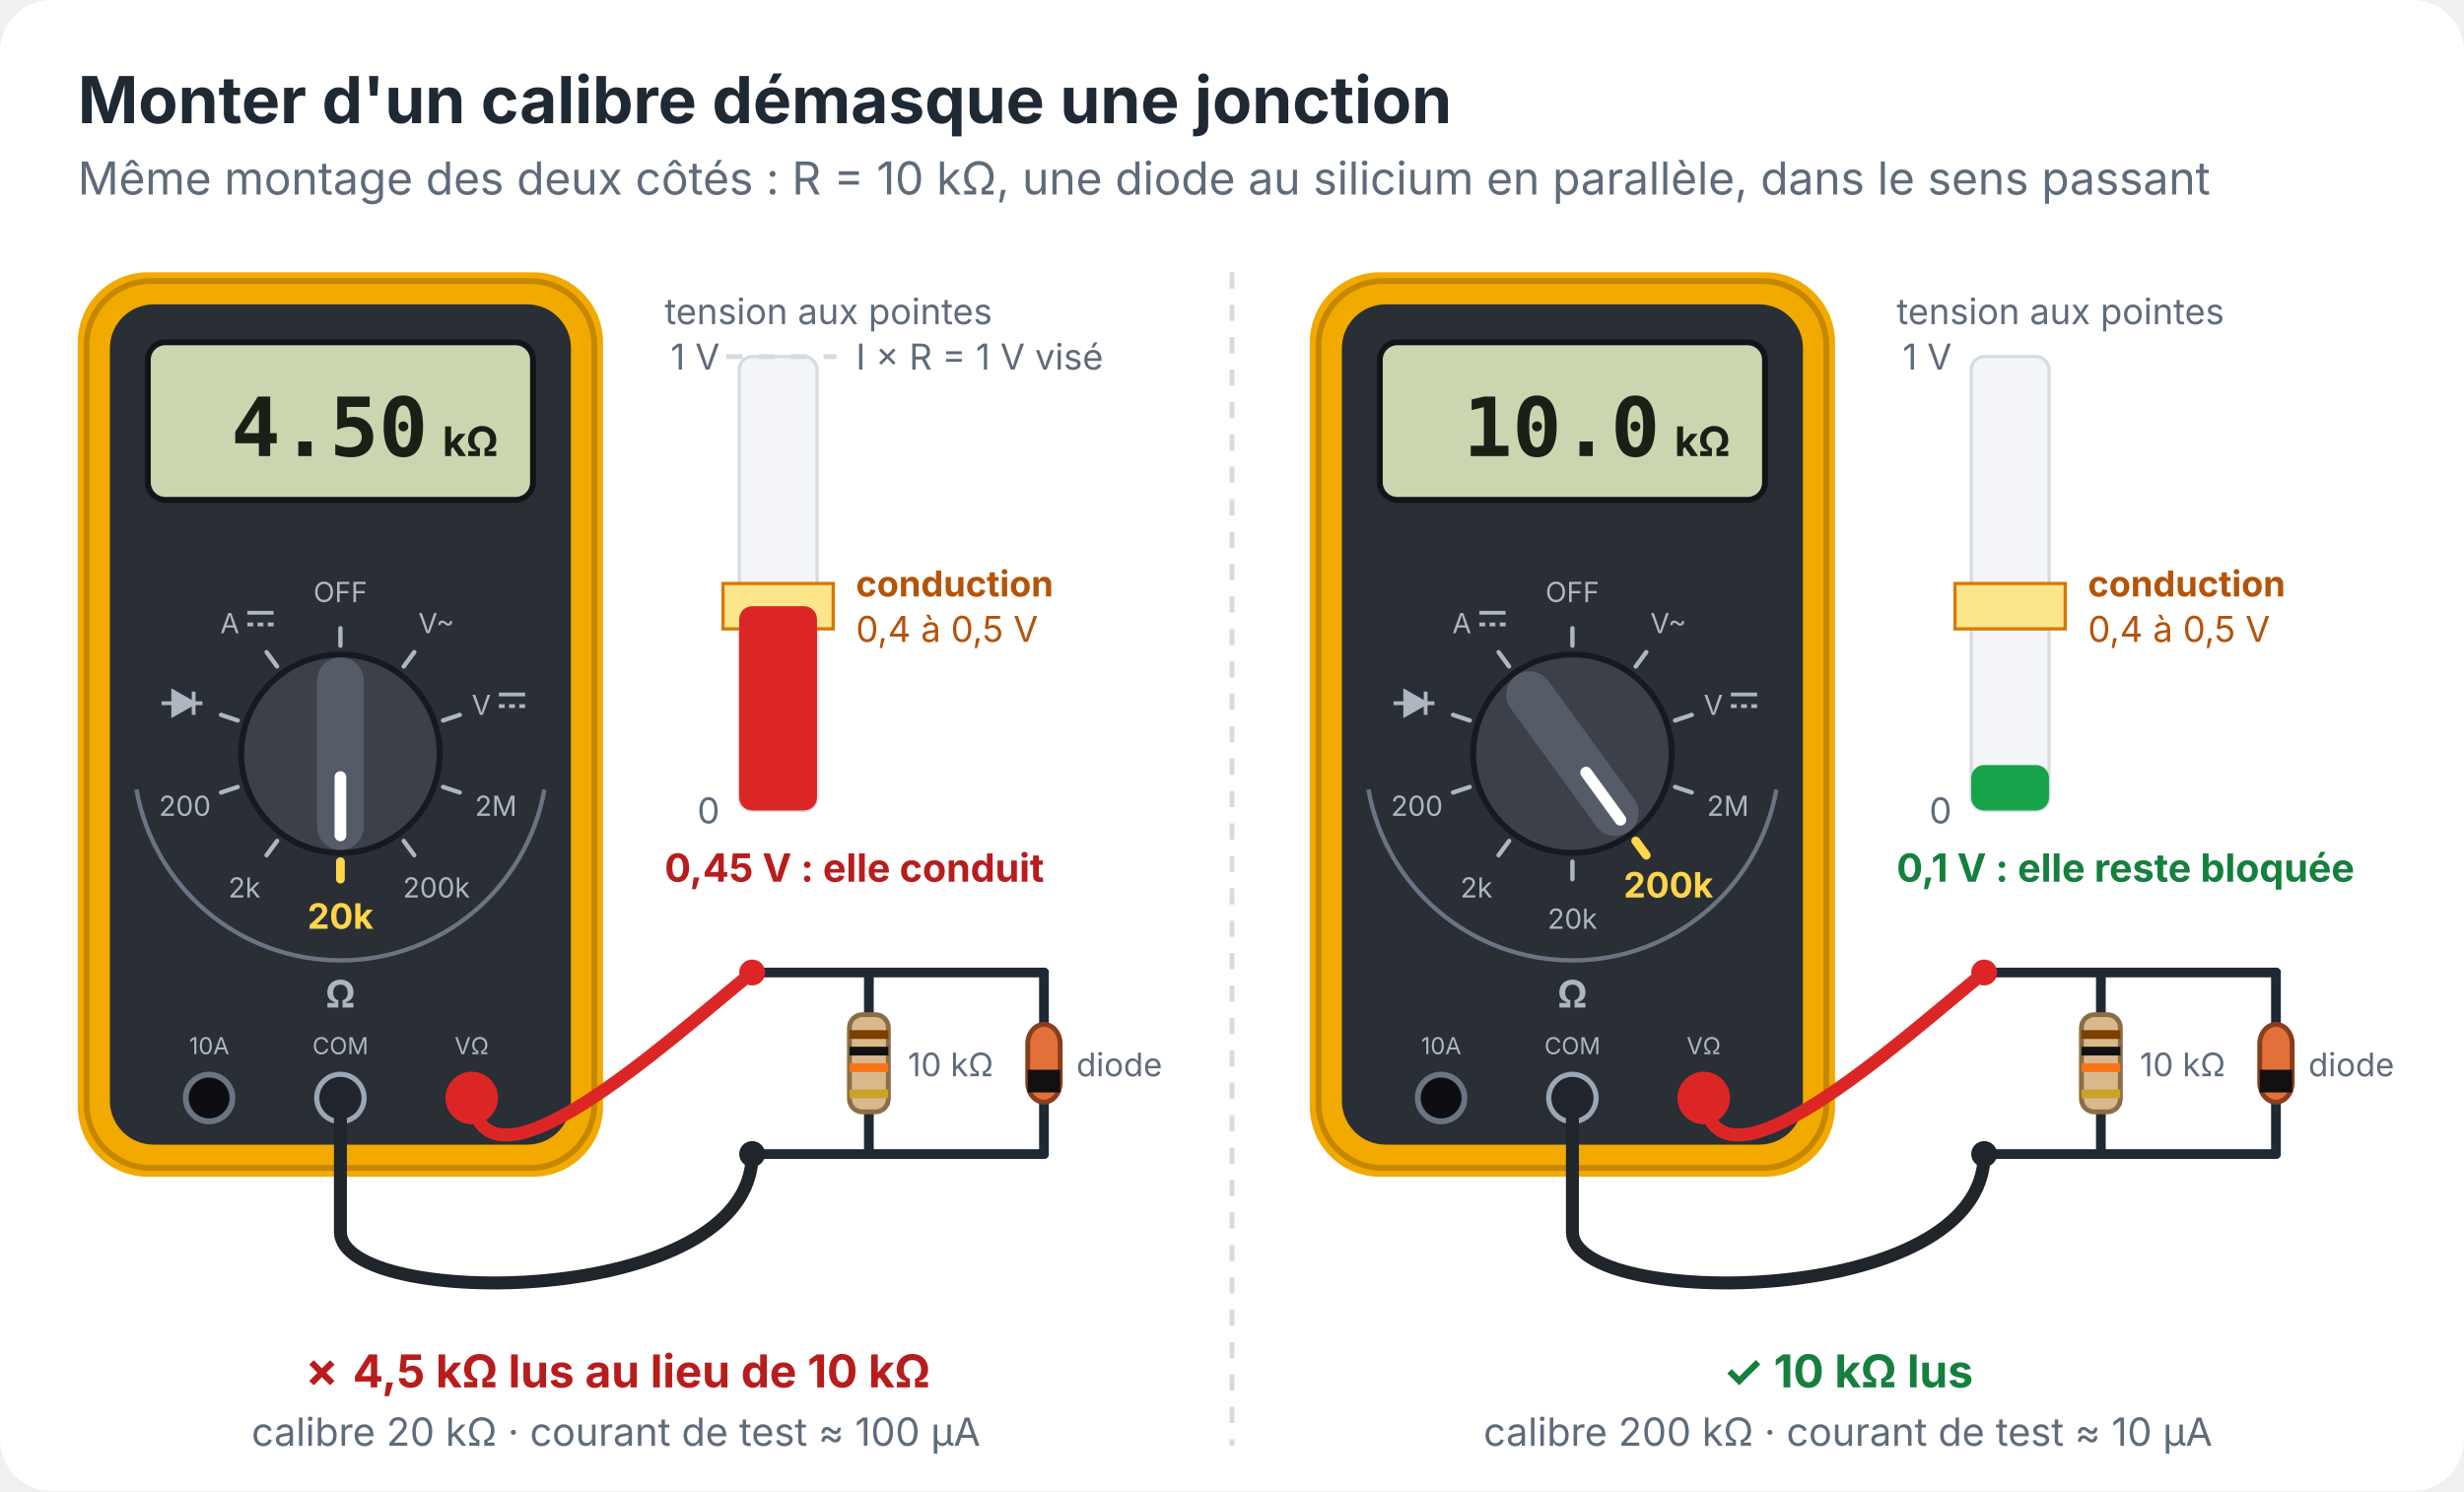
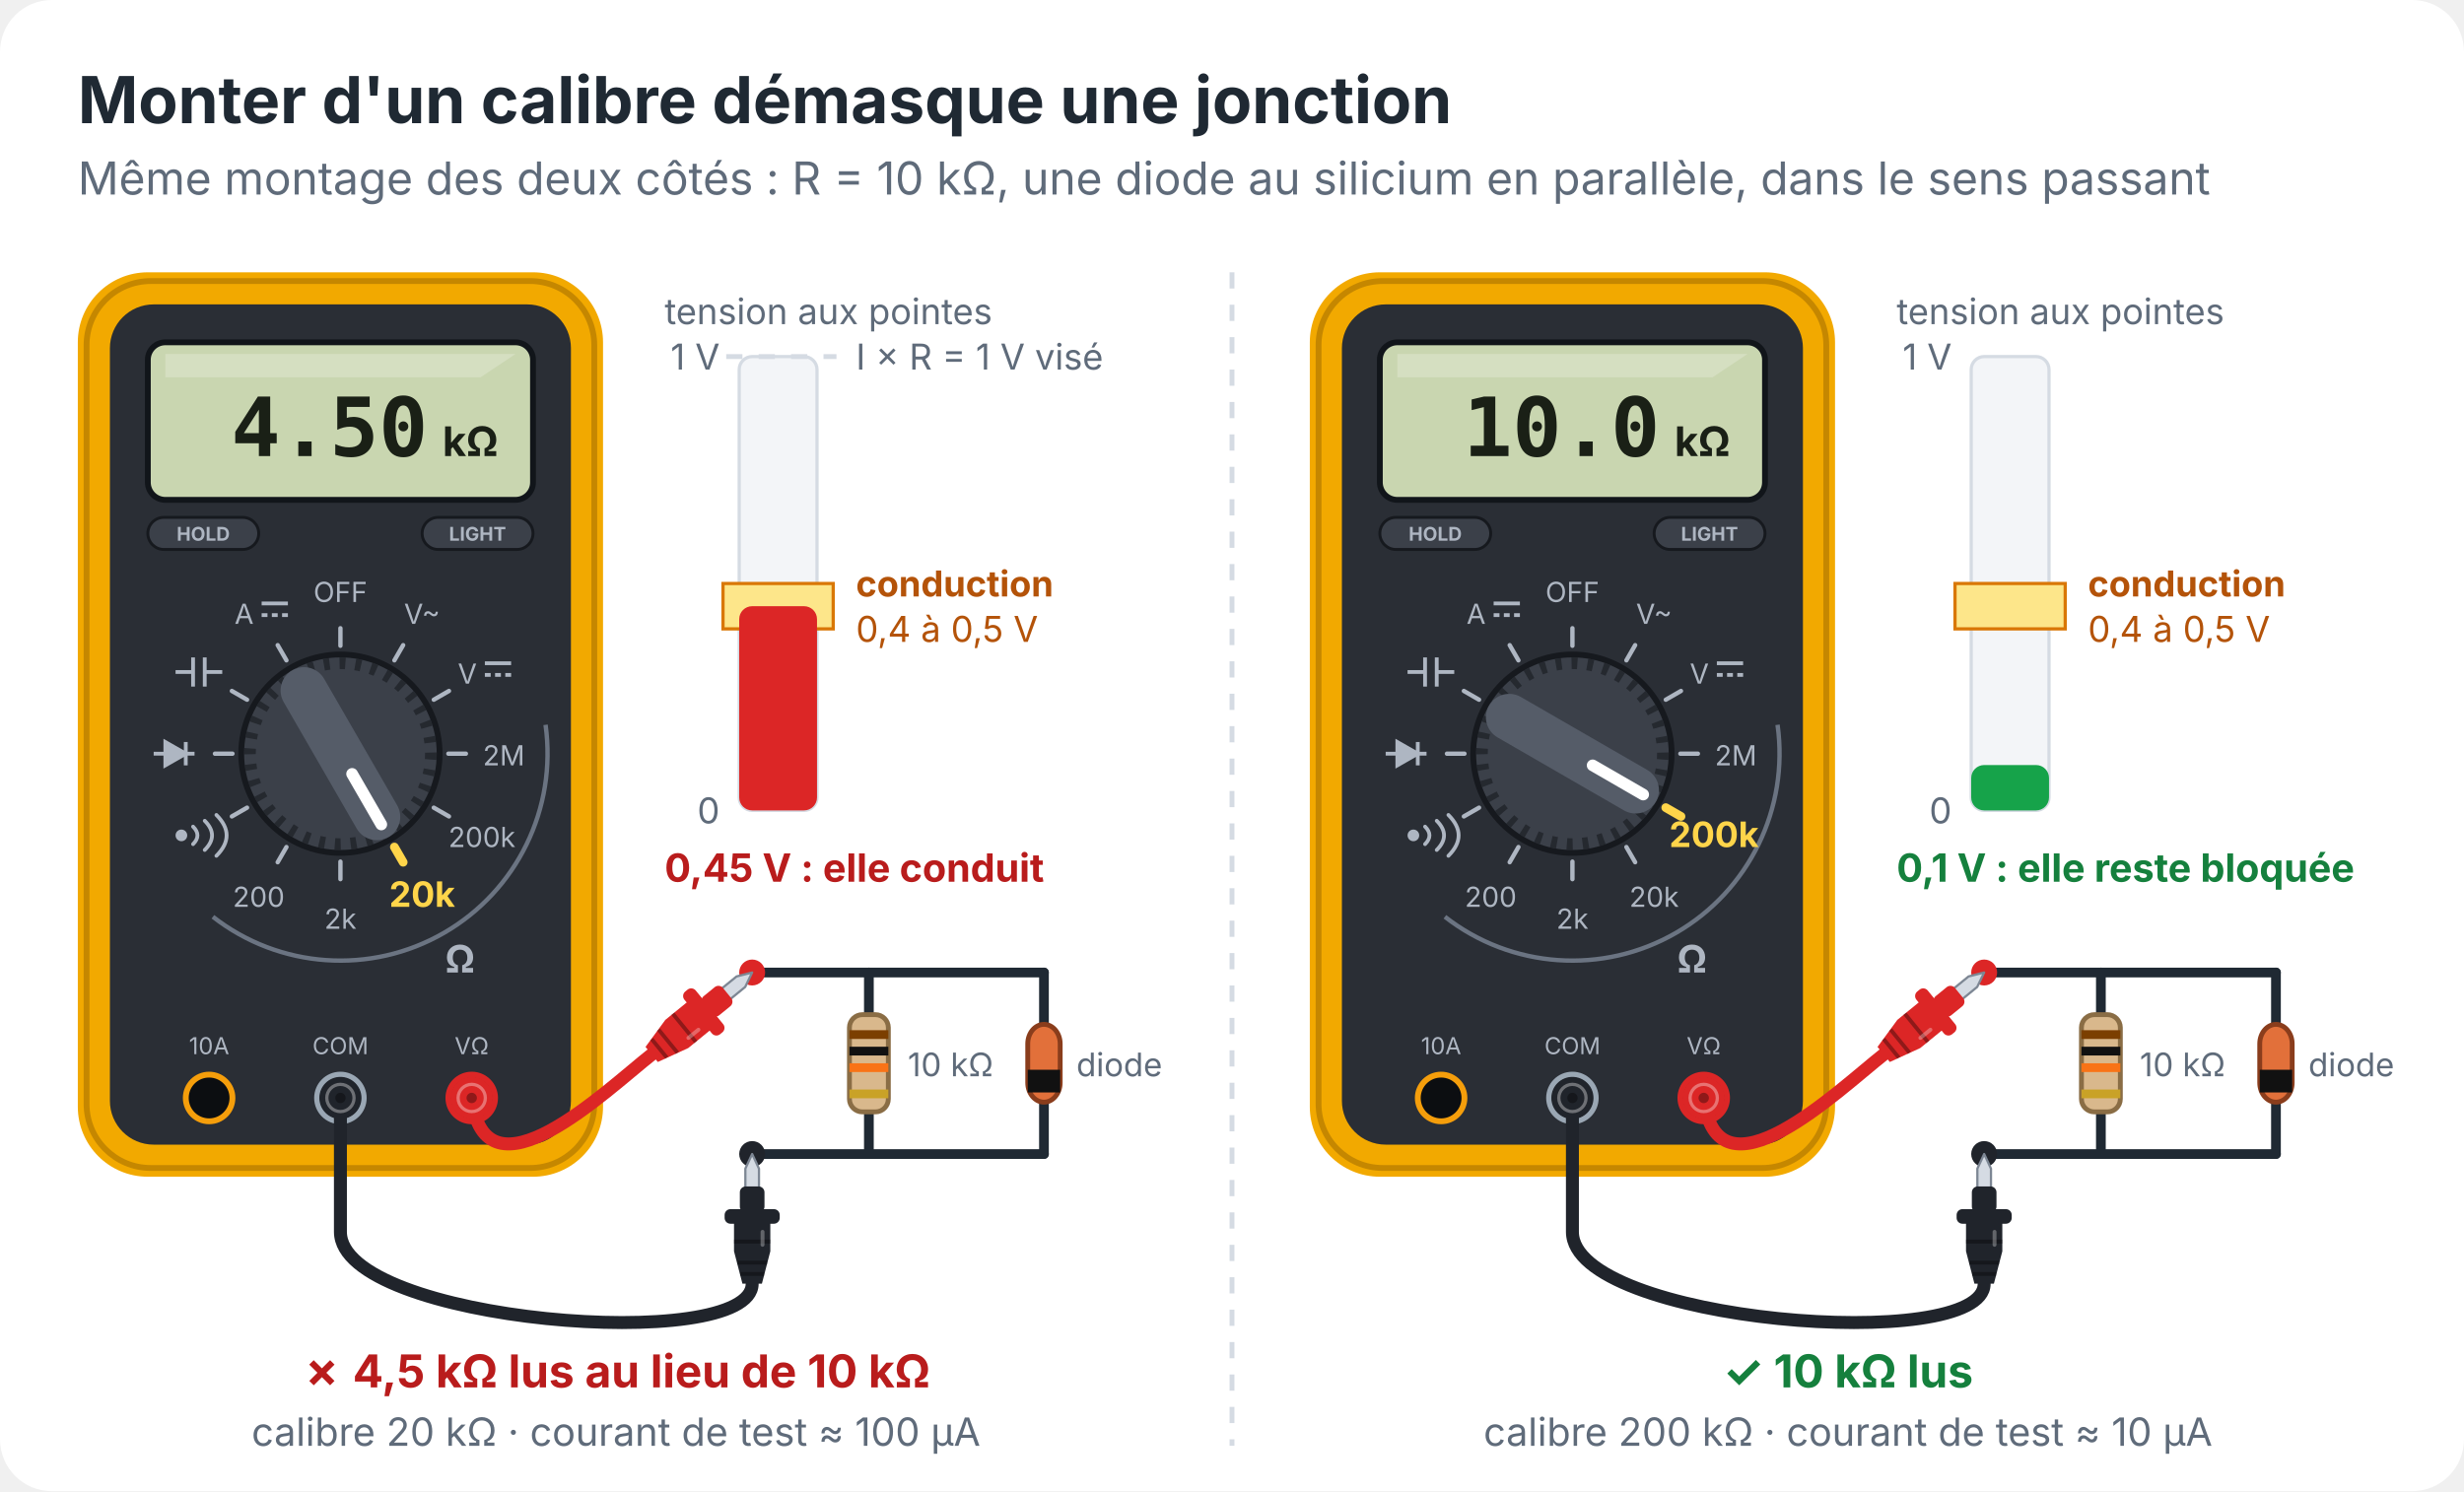
<svg xmlns="http://www.w3.org/2000/svg" viewBox="0 0 760 460" role="img" aria-labelledby="t d" font-family="system-ui, -apple-system, Segoe UI, sans-serif">
  <style>
    .bg{fill:#ffffff}.fg{fill:#1f2933}.mut{fill:#5f6b7a}
    .wire{stroke:#1f2933;stroke-width:3;fill:none;stroke-linecap:round;stroke-linejoin:round}
    .panel{fill:#f3f5f8;stroke:#d5dbe3}.grid{stroke:#d5dbe3;stroke-width:1.5;stroke-dasharray:5 5;fill:none}
    .ok{fill:#15803d}.no{fill:#b91c1c}.warn{fill:#b45309}.blue{fill:#2563eb}.amber{fill:#b45309}
    .blk{stroke:#20242b}.blkf{fill:#20242b}
    .flow{fill:none;stroke-width:4;stroke-linecap:round;stroke-dasharray:1 13;animation:run 1.1s linear infinite}
-     .fb{stroke:#2563eb}.fa{stroke:#d97706}
+     .fb{stroke:#2563eb}.fa{stroke:#d97706}.fr{stroke:#dc2626}
    @keyframes run{to{stroke-dashoffset:-14}}
    @media (prefers-reduced-motion: reduce){.flow{animation:none}}
    @media (prefers-color-scheme: dark){
      .bg{fill:#0d1117}.fg{fill:#e6edf3}.mut{fill:#9aa7b4}.wire{stroke:#c9d1d9}
      .panel{fill:#161b22;stroke:#30363d}.grid{stroke:#30363d}
      .ok{fill:#4ade80}.no{fill:#f87171}.warn{fill:#fbbf24}.blue{fill:#60a5fa}.amber{fill:#fbbf24}
-       .blk{stroke:#8b949e}.blkf{fill:#8b949e}.fb{stroke:#60a5fa}.fa{stroke:#fbbf24}
+       .blk{stroke:#8b949e}.blkf{fill:#8b949e}.fb{stroke:#60a5fa}.fa{stroke:#fbbf24}.fr{stroke:#f87171}
    }
  </style>
  <rect class="bg" width="760" height="460" rx="16" />
  <text class="fg" x="24" y="38" font-size="20" font-weight="700">Monter d'un calibre démasque une jonction</text>
  <text class="mut" x="24" y="60" font-size="14">Même montage des deux côtés : R = 10 kΩ, une diode au silicium en parallèle, dans le sens passant</text>
  <path class="grid" d="M380 84 V446" />
-   <g transform="translate(24 84) scale(0.9)">
+   <g data-sel="20k" transform="translate(24 84) scale(0.9)">
    <rect width="180" height="310" rx="24" fill="#f2a900" />
    <rect x="3" y="3" width="174" height="304" rx="22" fill="none" stroke="#c58700" stroke-width="2" />
    <rect x="11" y="11" width="158" height="288" rx="15" fill="#2a2e35" />
    <rect x="24" y="24" width="132" height="54" rx="6" fill="#c9d6b0" stroke="#11151a" stroke-width="2" />
+     <path d="M30 28 H150 L138 36 H30 Z" fill="#ffffff" fill-opacity="0.22" />
+     <rect x="24" y="84" width="38" height="11" rx="5.5" fill="#3b4049" stroke="#16191e" />
+     <text x="43" y="92" font-size="6.5" font-weight="700" text-anchor="middle" fill="#aeb6c2">HOLD</text>
+     <rect x="118" y="84" width="38" height="11" rx="5.5" fill="#3b4049" stroke="#16191e" />
+     <text x="137" y="92" font-size="6.5" font-weight="700" text-anchor="middle" fill="#aeb6c2">LIGHT</text>
    <text x="120" y="63" font-size="28" font-weight="700" text-anchor="end" font-family="ui-monospace, Menlo, Consolas, monospace" fill="#1a2016">4.50</text>
    <text x="125" y="63" font-size="14" font-weight="700" fill="#1a2016">kΩ</text>
-     <path d="M159.9 177.3 A71 71 0 0 1 20.1 177.3" fill="none" stroke="#6b7482" stroke-width="1.5" />
-     <text x="90" y="252" font-size="13" font-weight="700" text-anchor="middle" fill="#aeb6c2">Ω</text>
+     <path d="M160.3 155.1 A71 71 0 0 1 46.3 220.9" fill="none" stroke="#6b7482" stroke-width="1.5" />
+     <text x="131.0" y="240.0" font-size="13" font-weight="700" text-anchor="middle" fill="#aeb6c2">Ω</text>
    <path d="M90.0 128.0 L90.0 122.0" stroke="#aeb6c2" stroke-width="1.5" stroke-linecap="round" />
    <text x="90.0" y="113.0" font-size="9.5" text-anchor="middle" fill="#aeb6c2">OFF</text>
-     <path d="M111.7 135.1 L115.3 130.2" stroke="#aeb6c2" stroke-width="1.5" stroke-linecap="round" />
-     <text x="122.9" y="123.7" font-size="9.5" text-anchor="middle" fill="#aeb6c2">V~</text>
-     <path d="M125.2 153.6 L130.9 151.7" stroke="#aeb6c2" stroke-width="1.5" stroke-linecap="round" />
-     <text x="138.3" y="151.7" font-size="9.5" text-anchor="middle" fill="#aeb6c2">V</text>
-     <path d="M144.3 144.7 h9 M144.3 148.7 h2 m1.5 0 h2 m1.5 0 h2" stroke="#aeb6c2" stroke-width="1.3" fill="none" />
-     <path d="M125.2 176.4 L130.9 178.3" stroke="#aeb6c2" stroke-width="1.5" stroke-linecap="round" />
-     <text x="143.3" y="186.3" font-size="9.5" text-anchor="middle" fill="#aeb6c2">2M</text>
-     <path d="M111.7 194.9 L115.3 199.8" stroke="#aeb6c2" stroke-width="1.5" stroke-linecap="round" />
-     <text x="122.9" y="214.3" font-size="9.5" text-anchor="middle" fill="#aeb6c2">200k</text>
-     <path d="M90.0 202.0 L90.0 208.0" stroke="#ffd54a" stroke-width="3" stroke-linecap="round" />
-     <text x="90.0" y="225.0" font-size="12" text-anchor="middle" font-weight="700" fill="#ffd54a">20k</text>
-     <path d="M68.3 194.9 L64.7 199.8" stroke="#aeb6c2" stroke-width="1.5" stroke-linecap="round" />
-     <text x="57.1" y="214.3" font-size="9.5" text-anchor="middle" fill="#aeb6c2">2k</text>
-     <path d="M54.8 176.4 L49.1 178.3" stroke="#aeb6c2" stroke-width="1.5" stroke-linecap="round" />
-     <text x="36.7" y="186.3" font-size="9.5" text-anchor="middle" fill="#aeb6c2">200</text>
-     <path d="M54.8 153.6 L49.1 151.7" stroke="#aeb6c2" stroke-width="1.5" stroke-linecap="round" />
-     <path d="M28.7 147.7 h14 M32.7 143.7 v8 l7 -4 z M39.7 143.7 v8" stroke="#aeb6c2" stroke-width="1.3" fill="#aeb6c2" />
-     <path d="M68.3 135.1 L64.7 130.2" stroke="#aeb6c2" stroke-width="1.5" stroke-linecap="round" />
-     <text x="52.1" y="123.7" font-size="9.5" text-anchor="middle" fill="#aeb6c2">A</text>
-     <path d="M58.1 116.7 h9 M58.1 120.7 h2 m1.5 0 h2 m1.5 0 h2" stroke="#aeb6c2" stroke-width="1.3" fill="none" />
+     <path d="M108.5 133.0 L111.5 127.8" stroke="#aeb6c2" stroke-width="1.5" stroke-linecap="round" />
+     <text x="118.0" y="120.5" font-size="9.5" text-anchor="middle" fill="#aeb6c2">V~</text>
+     <path d="M122.0 146.5 L127.2 143.5" stroke="#aeb6c2" stroke-width="1.5" stroke-linecap="round" />
+     <text x="133.5" y="141.0" font-size="9.5" text-anchor="middle" fill="#aeb6c2">V</text>
+     <path d="M139.5 134.0 h9 M139.5 138.0 h2 m1.5 0 h2 m1.5 0 h2" stroke="#aeb6c2" stroke-width="1.3" fill="none" />
+     <path d="M127.0 165.0 L133.0 165.0" stroke="#aeb6c2" stroke-width="1.5" stroke-linecap="round" />
+     <text x="146.0" y="169.0" font-size="9.5" text-anchor="middle" fill="#aeb6c2">2M</text>
+     <path d="M122.0 183.5 L127.2 186.5" stroke="#aeb6c2" stroke-width="1.5" stroke-linecap="round" />
+     <text x="138.5" y="197.0" font-size="9.5" text-anchor="middle" fill="#aeb6c2">200k</text>
+     <path d="M108.5 197.0 L111.5 202.2" stroke="#ffd54a" stroke-width="3" stroke-linecap="round" />
+     <text x="118.0" y="217.5" font-size="12" text-anchor="middle" font-weight="700" fill="#ffd54a">20k</text>
+     <path d="M90.0 202.0 L90.0 208.0" stroke="#aeb6c2" stroke-width="1.5" stroke-linecap="round" />
+     <text x="90.0" y="225.0" font-size="9.5" text-anchor="middle" fill="#aeb6c2">2k</text>
+     <path d="M71.5 197.0 L68.5 202.2" stroke="#aeb6c2" stroke-width="1.5" stroke-linecap="round" />
+     <text x="62.0" y="217.5" font-size="9.5" text-anchor="middle" fill="#aeb6c2">200</text>
+     <path d="M58.0 183.5 L52.8 186.5" stroke="#aeb6c2" stroke-width="1.5" stroke-linecap="round" />
+     <circle cx="35.5" cy="193.0" r="2" fill="#aeb6c2" />
+     <path d="M39.5 190.0 q3 3 0 6 M43.5 188.0 q5 5 0 10 M47.5 186.0 q7 7 0 14" stroke="#aeb6c2" stroke-width="1.3" fill="none" stroke-linecap="round" />
+     <path d="M53.0 165.0 L47.0 165.0" stroke="#aeb6c2" stroke-width="1.5" stroke-linecap="round" />
+     <path d="M26.0 165.0 h14 M30.0 161.0 v8 l7 -4 z M37.0 161.0 v8" stroke="#aeb6c2" stroke-width="1.3" fill="#aeb6c2" />
+     <path d="M58.0 146.5 L52.8 143.5" stroke="#aeb6c2" stroke-width="1.5" stroke-linecap="round" />
+     <path d="M33.5 137.0 h6 M39.5 132.0 v10 M43.5 132.0 v10 M43.5 137.0 h6" stroke="#aeb6c2" stroke-width="1.3" fill="none" />
+     <path d="M71.5 133.0 L68.5 127.8" stroke="#aeb6c2" stroke-width="1.5" stroke-linecap="round" />
+     <text x="57.0" y="120.5" font-size="9.5" text-anchor="middle" fill="#aeb6c2">A</text>
+     <path d="M63.0 113.5 h9 M63.0 117.5 h2 m1.5 0 h2 m1.5 0 h2" stroke="#aeb6c2" stroke-width="1.3" fill="none" />
    <circle cx="90" cy="165" r="34" fill="#3b4049" stroke="#16191e" stroke-width="2" />
-     <g transform="rotate(180 90 165)">
+     <circle cx="90" cy="165" r="31" fill="none" stroke="#16191e" stroke-opacity="0.6" stroke-width="4" stroke-dasharray="2 3.4" />
+     <g transform="rotate(150 90 165)">
      <rect x="82" y="132" width="16" height="66" rx="8" fill="#555c68" />
      <path d="M90 137 V157" stroke="#ffffff" stroke-width="4" stroke-linecap="round" />
    </g>
    <text x="45" y="268" font-size="8" text-anchor="middle" fill="#aeb6c2">10A</text>
-     <circle cx="45" cy="283" r="8" fill="#0c0e11" stroke="#6b7482" stroke-width="2" />
+     <circle cx="45" cy="283" r="8" fill="#0c0e11" stroke="#f59e0b" stroke-width="2" />
    <text x="90" y="268" font-size="8" text-anchor="middle" fill="#aeb6c2">COM</text>
    <circle cx="90" cy="283" r="8" fill="#0c0e11" stroke="#9aa7b4" stroke-width="2" />
    <text x="135" y="268" font-size="8" text-anchor="middle" fill="#aeb6c2">VΩ</text>
    <circle cx="135" cy="283" r="8" fill="#0c0e11" stroke="#dc2626" stroke-width="2" />
  </g>
  <text class="mut" x="205" y="100" font-size="11">tension aux pointes</text>
  <rect class="panel" x="228" y="110" width="24" height="140" rx="4" />
  <rect x="223" y="180.0" width="34" height="14.0" fill="#fde68a" stroke="#d97706" />
  <rect x="228" y="187.0" width="24" height="63.0" rx="4" fill="#dc2626" />
  <text class="mut" x="222" y="114" font-size="11" text-anchor="end">1 V</text>
  <text class="mut" x="222" y="254" font-size="11" text-anchor="end">0</text>
  <text class="warn" x="264" y="184" font-size="11" font-weight="700">conduction</text>
  <text class="warn" x="264" y="198" font-size="11">0,4 à 0,5 V</text>
  <path class="grid" d="M224 110 H258" />
  <text class="mut" x="264" y="114" font-size="11">I × R = 1 V visé</text>
  <text class="no" x="205" y="272" font-size="12" font-weight="700">0,45 V : elle conduit</text>
  <path class="wire" d="M232 300 H322 M232 356 H322" stroke-width="2.5" />
  <path class="wire" d="M268 300 V356" />
  <rect x="262.0" y="313.0" width="12" height="30" rx="4.0" fill="#d9b88c" stroke="#8a6d45" stroke-width="1.5" />
  <rect x="262.0" y="317.8" width="12" height="2.7" fill="#7b3f00" />
  <rect x="262.0" y="322.9" width="12" height="2.7" fill="#111111" />
  <rect x="262.0" y="328.0" width="12" height="2.7" fill="#f97316" />
  <rect x="262.0" y="336.1" width="12" height="2.7" fill="#c9a227" />
  <path class="wire" d="M322 300 V356" />
  <rect x="317.0" y="316.0" width="10" height="24" rx="6" fill="#e2703a" stroke="#8a3d1c" stroke-width="1.5" />
  <rect x="317.0" y="330.0" width="10" height="7" fill="#111111" />
  <text class="mut" x="280" y="332" font-size="10">10 kΩ</text>
  <text class="mut" x="332" y="332" font-size="10">diode</text>
-   <path stroke="#dc2626" stroke-width="4" fill="none" stroke-linecap="round" d="M145.5 338.7 C149.5 372.7 205 322 232 300" />
+   <path stroke="#dc2626" stroke-width="4" fill="none" stroke-linecap="round" d="M145.5 338.7 C149.5 372.7 187.0 336.3 201.0 325.3" />
  <circle fill="#dc2626" cx="145.5" cy="338.7" r="6.5" />
-   <path class="blk" stroke-width="4" fill="none" stroke-linecap="round" d="M105.0 338.7 V380 C105.0 404 232 404 232 356" />
+   <circle cx="145.5" cy="338.7" r="4.2" fill="none" stroke="#ffffff" stroke-opacity="0.35" stroke-width="1" />
+   <circle cx="145.5" cy="338.7" r="1.6" fill="#000000" fill-opacity="0.35" />
+   <path class="blk" stroke-width="4" fill="none" stroke-linecap="round" d="M105.0 338.7 V380 C105.0 408 232 418 232 396.0" />
  <circle class="blkf" cx="105.0" cy="338.7" r="6.5" />
+   <circle cx="105.0" cy="338.7" r="4.2" fill="none" stroke="#ffffff" stroke-opacity="0.35" stroke-width="1" />
+   <circle cx="105.0" cy="338.7" r="1.6" fill="#000000" fill-opacity="0.35" />
  <circle cx="232" cy="300" r="4" fill="#dc2626" />
  <circle class="blkf" cx="232" cy="356" r="4" />
+   <g data-probe="red" transform="translate(232.0 300.0) rotate(140.8)">
+     <path d="M0 0 L4.5 -2.1 H11.0 V2.1 H4.5 Z" fill="#d5dbe3" stroke="#7d8794" stroke-width="0.7" stroke-linejoin="round" />
+     <rect fill="#dc2626" x="10.0" y="-3.8" width="8" height="7.6" rx="1.8" />
+     <path fill="#dc2626" d="M20.0 -5.6 H30.0 L40.0 -3 V3 L30.0 5.6 H20.0 Z" stroke-linejoin="round" />
+     <rect fill="#dc2626" x="17.0" y="-8.5" width="4.5" height="17" rx="1.8" />
+     <path d="M27.0 -5.6 v11.2 M33.5 -4.6 v9.2 M37.0 -3.7 v7.4" stroke="#000000" stroke-opacity="0.35" stroke-width="1.2" fill="none" />
+     <path d="M24.0 -3.2 H28.0" stroke="#ffffff" stroke-opacity="0.3" stroke-width="1.2" stroke-linecap="round" />
+   </g>
+   <g data-probe="black" transform="translate(232.0 356.0) rotate(90.0)">
+     <path d="M0 0 L4.5 -2.1 H11.0 V2.1 H4.5 Z" fill="#d5dbe3" stroke="#7d8794" stroke-width="0.7" stroke-linejoin="round" />
+     <rect class="blkf" x="10.0" y="-3.8" width="8" height="7.6" rx="1.8" />
+     <path class="blkf" d="M20.0 -5.6 H30.0 L40.0 -3 V3 L30.0 5.6 H20.0 Z" stroke-linejoin="round" />
+     <rect class="blkf" x="17.0" y="-8.5" width="4.5" height="17" rx="1.8" />
+     <path d="M27.0 -5.6 v11.2 M33.5 -4.6 v9.2 M37.0 -3.7 v7.4" stroke="#000000" stroke-opacity="0.35" stroke-width="1.2" fill="none" />
+     <path d="M24.0 -3.2 H28.0" stroke="#ffffff" stroke-opacity="0.3" stroke-width="1.2" stroke-linecap="round" />
+   </g>
  <text class="no" x="190" y="428" font-size="14" text-anchor="middle" font-weight="700">✗ 4,5 kΩ lus au lieu de 10 kΩ</text>
  <text class="mut" x="190" y="446" font-size="12" text-anchor="middle">calibre 20 kΩ · courant de test ≈ 100 µA</text>
-   <g transform="translate(404 84) scale(0.9)">
+   <g data-sel="200k" transform="translate(404 84) scale(0.9)">
    <rect width="180" height="310" rx="24" fill="#f2a900" />
    <rect x="3" y="3" width="174" height="304" rx="22" fill="none" stroke="#c58700" stroke-width="2" />
    <rect x="11" y="11" width="158" height="288" rx="15" fill="#2a2e35" />
    <rect x="24" y="24" width="132" height="54" rx="6" fill="#c9d6b0" stroke="#11151a" stroke-width="2" />
+     <path d="M30 28 H150 L138 36 H30 Z" fill="#ffffff" fill-opacity="0.22" />
+     <rect x="24" y="84" width="38" height="11" rx="5.5" fill="#3b4049" stroke="#16191e" />
+     <text x="43" y="92" font-size="6.5" font-weight="700" text-anchor="middle" fill="#aeb6c2">HOLD</text>
+     <rect x="118" y="84" width="38" height="11" rx="5.5" fill="#3b4049" stroke="#16191e" />
+     <text x="137" y="92" font-size="6.5" font-weight="700" text-anchor="middle" fill="#aeb6c2">LIGHT</text>
    <text x="120" y="63" font-size="28" font-weight="700" text-anchor="end" font-family="ui-monospace, Menlo, Consolas, monospace" fill="#1a2016">10.0</text>
    <text x="125" y="63" font-size="14" font-weight="700" fill="#1a2016">kΩ</text>
-     <path d="M159.9 177.3 A71 71 0 0 1 20.1 177.3" fill="none" stroke="#6b7482" stroke-width="1.5" />
-     <text x="90" y="252" font-size="13" font-weight="700" text-anchor="middle" fill="#aeb6c2">Ω</text>
+     <path d="M160.3 155.1 A71 71 0 0 1 46.3 220.9" fill="none" stroke="#6b7482" stroke-width="1.5" />
+     <text x="131.0" y="240.0" font-size="13" font-weight="700" text-anchor="middle" fill="#aeb6c2">Ω</text>
    <path d="M90.0 128.0 L90.0 122.0" stroke="#aeb6c2" stroke-width="1.5" stroke-linecap="round" />
    <text x="90.0" y="113.0" font-size="9.5" text-anchor="middle" fill="#aeb6c2">OFF</text>
-     <path d="M111.7 135.1 L115.3 130.2" stroke="#aeb6c2" stroke-width="1.5" stroke-linecap="round" />
-     <text x="122.9" y="123.7" font-size="9.5" text-anchor="middle" fill="#aeb6c2">V~</text>
-     <path d="M125.2 153.6 L130.9 151.7" stroke="#aeb6c2" stroke-width="1.5" stroke-linecap="round" />
-     <text x="138.3" y="151.7" font-size="9.5" text-anchor="middle" fill="#aeb6c2">V</text>
-     <path d="M144.3 144.7 h9 M144.3 148.7 h2 m1.5 0 h2 m1.5 0 h2" stroke="#aeb6c2" stroke-width="1.3" fill="none" />
-     <path d="M125.2 176.4 L130.9 178.3" stroke="#aeb6c2" stroke-width="1.5" stroke-linecap="round" />
-     <text x="143.3" y="186.3" font-size="9.5" text-anchor="middle" fill="#aeb6c2">2M</text>
-     <path d="M111.7 194.9 L115.3 199.8" stroke="#ffd54a" stroke-width="3" stroke-linecap="round" />
-     <text x="122.9" y="214.3" font-size="12" text-anchor="middle" font-weight="700" fill="#ffd54a">200k</text>
+     <path d="M108.5 133.0 L111.5 127.8" stroke="#aeb6c2" stroke-width="1.5" stroke-linecap="round" />
+     <text x="118.0" y="120.5" font-size="9.5" text-anchor="middle" fill="#aeb6c2">V~</text>
+     <path d="M122.0 146.5 L127.2 143.5" stroke="#aeb6c2" stroke-width="1.5" stroke-linecap="round" />
+     <text x="133.5" y="141.0" font-size="9.5" text-anchor="middle" fill="#aeb6c2">V</text>
+     <path d="M139.5 134.0 h9 M139.5 138.0 h2 m1.5 0 h2 m1.5 0 h2" stroke="#aeb6c2" stroke-width="1.3" fill="none" />
+     <path d="M127.0 165.0 L133.0 165.0" stroke="#aeb6c2" stroke-width="1.5" stroke-linecap="round" />
+     <text x="146.0" y="169.0" font-size="9.5" text-anchor="middle" fill="#aeb6c2">2M</text>
+     <path d="M122.0 183.5 L127.2 186.5" stroke="#ffd54a" stroke-width="3" stroke-linecap="round" />
+     <text x="138.5" y="197.0" font-size="12" text-anchor="middle" font-weight="700" fill="#ffd54a">200k</text>
+     <path d="M108.5 197.0 L111.5 202.2" stroke="#aeb6c2" stroke-width="1.5" stroke-linecap="round" />
+     <text x="118.0" y="217.5" font-size="9.5" text-anchor="middle" fill="#aeb6c2">20k</text>
    <path d="M90.0 202.0 L90.0 208.0" stroke="#aeb6c2" stroke-width="1.5" stroke-linecap="round" />
-     <text x="90.0" y="225.0" font-size="9.5" text-anchor="middle" fill="#aeb6c2">20k</text>
-     <path d="M68.3 194.9 L64.7 199.8" stroke="#aeb6c2" stroke-width="1.5" stroke-linecap="round" />
-     <text x="57.1" y="214.3" font-size="9.5" text-anchor="middle" fill="#aeb6c2">2k</text>
-     <path d="M54.8 176.4 L49.1 178.3" stroke="#aeb6c2" stroke-width="1.5" stroke-linecap="round" />
-     <text x="36.7" y="186.3" font-size="9.5" text-anchor="middle" fill="#aeb6c2">200</text>
-     <path d="M54.8 153.6 L49.1 151.7" stroke="#aeb6c2" stroke-width="1.5" stroke-linecap="round" />
-     <path d="M28.7 147.7 h14 M32.7 143.7 v8 l7 -4 z M39.7 143.7 v8" stroke="#aeb6c2" stroke-width="1.3" fill="#aeb6c2" />
-     <path d="M68.3 135.1 L64.7 130.2" stroke="#aeb6c2" stroke-width="1.5" stroke-linecap="round" />
-     <text x="52.1" y="123.7" font-size="9.5" text-anchor="middle" fill="#aeb6c2">A</text>
-     <path d="M58.1 116.7 h9 M58.1 120.7 h2 m1.5 0 h2 m1.5 0 h2" stroke="#aeb6c2" stroke-width="1.3" fill="none" />
+     <text x="90.0" y="225.0" font-size="9.5" text-anchor="middle" fill="#aeb6c2">2k</text>
+     <path d="M71.5 197.0 L68.5 202.2" stroke="#aeb6c2" stroke-width="1.5" stroke-linecap="round" />
+     <text x="62.0" y="217.5" font-size="9.5" text-anchor="middle" fill="#aeb6c2">200</text>
+     <path d="M58.0 183.5 L52.8 186.5" stroke="#aeb6c2" stroke-width="1.5" stroke-linecap="round" />
+     <circle cx="35.5" cy="193.0" r="2" fill="#aeb6c2" />
+     <path d="M39.5 190.0 q3 3 0 6 M43.5 188.0 q5 5 0 10 M47.5 186.0 q7 7 0 14" stroke="#aeb6c2" stroke-width="1.3" fill="none" stroke-linecap="round" />
+     <path d="M53.0 165.0 L47.0 165.0" stroke="#aeb6c2" stroke-width="1.5" stroke-linecap="round" />
+     <path d="M26.0 165.0 h14 M30.0 161.0 v8 l7 -4 z M37.0 161.0 v8" stroke="#aeb6c2" stroke-width="1.3" fill="#aeb6c2" />
+     <path d="M58.0 146.5 L52.8 143.5" stroke="#aeb6c2" stroke-width="1.5" stroke-linecap="round" />
+     <path d="M33.5 137.0 h6 M39.5 132.0 v10 M43.5 132.0 v10 M43.5 137.0 h6" stroke="#aeb6c2" stroke-width="1.3" fill="none" />
+     <path d="M71.5 133.0 L68.5 127.8" stroke="#aeb6c2" stroke-width="1.5" stroke-linecap="round" />
+     <text x="57.0" y="120.5" font-size="9.5" text-anchor="middle" fill="#aeb6c2">A</text>
+     <path d="M63.0 113.5 h9 M63.0 117.5 h2 m1.5 0 h2 m1.5 0 h2" stroke="#aeb6c2" stroke-width="1.3" fill="none" />
    <circle cx="90" cy="165" r="34" fill="#3b4049" stroke="#16191e" stroke-width="2" />
-     <g transform="rotate(144 90 165)">
+     <circle cx="90" cy="165" r="31" fill="none" stroke="#16191e" stroke-opacity="0.6" stroke-width="4" stroke-dasharray="2 3.4" />
+     <g transform="rotate(120 90 165)">
      <rect x="82" y="132" width="16" height="66" rx="8" fill="#555c68" />
      <path d="M90 137 V157" stroke="#ffffff" stroke-width="4" stroke-linecap="round" />
    </g>
    <text x="45" y="268" font-size="8" text-anchor="middle" fill="#aeb6c2">10A</text>
-     <circle cx="45" cy="283" r="8" fill="#0c0e11" stroke="#6b7482" stroke-width="2" />
+     <circle cx="45" cy="283" r="8" fill="#0c0e11" stroke="#f59e0b" stroke-width="2" />
    <text x="90" y="268" font-size="8" text-anchor="middle" fill="#aeb6c2">COM</text>
    <circle cx="90" cy="283" r="8" fill="#0c0e11" stroke="#9aa7b4" stroke-width="2" />
    <text x="135" y="268" font-size="8" text-anchor="middle" fill="#aeb6c2">VΩ</text>
    <circle cx="135" cy="283" r="8" fill="#0c0e11" stroke="#dc2626" stroke-width="2" />
  </g>
  <text class="mut" x="585" y="100" font-size="11">tension aux pointes</text>
  <rect class="panel" x="608" y="110" width="24" height="140" rx="4" />
  <rect x="603" y="180.0" width="34" height="14.0" fill="#fde68a" stroke="#d97706" />
  <rect x="608" y="236.0" width="24" height="14.0" rx="4" fill="#16a34a" />
  <text class="mut" x="602" y="114" font-size="11" text-anchor="end">1 V</text>
  <text class="mut" x="602" y="254" font-size="11" text-anchor="end">0</text>
  <text class="warn" x="644" y="184" font-size="11" font-weight="700">conduction</text>
  <text class="warn" x="644" y="198" font-size="11">0,4 à 0,5 V</text>
  <text class="ok" x="585" y="272" font-size="12" font-weight="700">0,1 V : elle reste bloquée</text>
  <path class="wire" d="M612 300 H702 M612 356 H702" stroke-width="2.5" />
  <path class="wire" d="M648 300 V356" />
  <rect x="642.0" y="313.0" width="12" height="30" rx="4.0" fill="#d9b88c" stroke="#8a6d45" stroke-width="1.5" />
  <rect x="642.0" y="317.8" width="12" height="2.7" fill="#7b3f00" />
  <rect x="642.0" y="322.9" width="12" height="2.7" fill="#111111" />
  <rect x="642.0" y="328.0" width="12" height="2.7" fill="#f97316" />
  <rect x="642.0" y="336.1" width="12" height="2.7" fill="#c9a227" />
  <path class="wire" d="M702 300 V356" />
  <rect x="697.0" y="316.0" width="10" height="24" rx="6" fill="#e2703a" stroke="#8a3d1c" stroke-width="1.5" />
  <rect x="697.0" y="330.0" width="10" height="7" fill="#111111" />
  <text class="mut" x="660" y="332" font-size="10">10 kΩ</text>
  <text class="mut" x="712" y="332" font-size="10">diode</text>
-   <path stroke="#dc2626" stroke-width="4" fill="none" stroke-linecap="round" d="M525.5 338.7 C529.5 372.7 585 322 612 300" />
+   <path stroke="#dc2626" stroke-width="4" fill="none" stroke-linecap="round" d="M525.5 338.7 C529.5 372.7 567.0 336.3 581.0 325.3" />
  <circle fill="#dc2626" cx="525.5" cy="338.7" r="6.5" />
-   <path class="blk" stroke-width="4" fill="none" stroke-linecap="round" d="M485.0 338.7 V380 C485.0 404 612 404 612 356" />
+   <circle cx="525.5" cy="338.7" r="4.2" fill="none" stroke="#ffffff" stroke-opacity="0.35" stroke-width="1" />
+   <circle cx="525.5" cy="338.7" r="1.6" fill="#000000" fill-opacity="0.35" />
+   <path class="blk" stroke-width="4" fill="none" stroke-linecap="round" d="M485.0 338.7 V380 C485.0 408 612 418 612 396.0" />
  <circle class="blkf" cx="485.0" cy="338.7" r="6.5" />
+   <circle cx="485.0" cy="338.7" r="4.2" fill="none" stroke="#ffffff" stroke-opacity="0.35" stroke-width="1" />
+   <circle cx="485.0" cy="338.7" r="1.6" fill="#000000" fill-opacity="0.35" />
  <circle cx="612" cy="300" r="4" fill="#dc2626" />
  <circle class="blkf" cx="612" cy="356" r="4" />
+   <g data-probe="red" transform="translate(612.0 300.0) rotate(140.8)">
+     <path d="M0 0 L4.5 -2.1 H11.0 V2.1 H4.5 Z" fill="#d5dbe3" stroke="#7d8794" stroke-width="0.7" stroke-linejoin="round" />
+     <rect fill="#dc2626" x="10.0" y="-3.8" width="8" height="7.6" rx="1.8" />
+     <path fill="#dc2626" d="M20.0 -5.6 H30.0 L40.0 -3 V3 L30.0 5.6 H20.0 Z" stroke-linejoin="round" />
+     <rect fill="#dc2626" x="17.0" y="-8.5" width="4.5" height="17" rx="1.8" />
+     <path d="M27.0 -5.6 v11.2 M33.5 -4.6 v9.2 M37.0 -3.7 v7.4" stroke="#000000" stroke-opacity="0.35" stroke-width="1.2" fill="none" />
+     <path d="M24.0 -3.2 H28.0" stroke="#ffffff" stroke-opacity="0.3" stroke-width="1.2" stroke-linecap="round" />
+   </g>
+   <g data-probe="black" transform="translate(612.0 356.0) rotate(90.0)">
+     <path d="M0 0 L4.5 -2.1 H11.0 V2.1 H4.5 Z" fill="#d5dbe3" stroke="#7d8794" stroke-width="0.7" stroke-linejoin="round" />
+     <rect class="blkf" x="10.0" y="-3.8" width="8" height="7.6" rx="1.8" />
+     <path class="blkf" d="M20.0 -5.6 H30.0 L40.0 -3 V3 L30.0 5.6 H20.0 Z" stroke-linejoin="round" />
+     <rect class="blkf" x="17.0" y="-8.5" width="4.5" height="17" rx="1.8" />
+     <path d="M27.0 -5.6 v11.2 M33.5 -4.6 v9.2 M37.0 -3.7 v7.4" stroke="#000000" stroke-opacity="0.35" stroke-width="1.2" fill="none" />
+     <path d="M24.0 -3.2 H28.0" stroke="#ffffff" stroke-opacity="0.3" stroke-width="1.2" stroke-linecap="round" />
+   </g>
  <text class="ok" x="570" y="428" font-size="14" text-anchor="middle" font-weight="700">✓ 10 kΩ lus</text>
  <text class="mut" x="570" y="446" font-size="12" text-anchor="middle">calibre 200 kΩ · courant de test ≈ 10 µA</text>
</svg>
